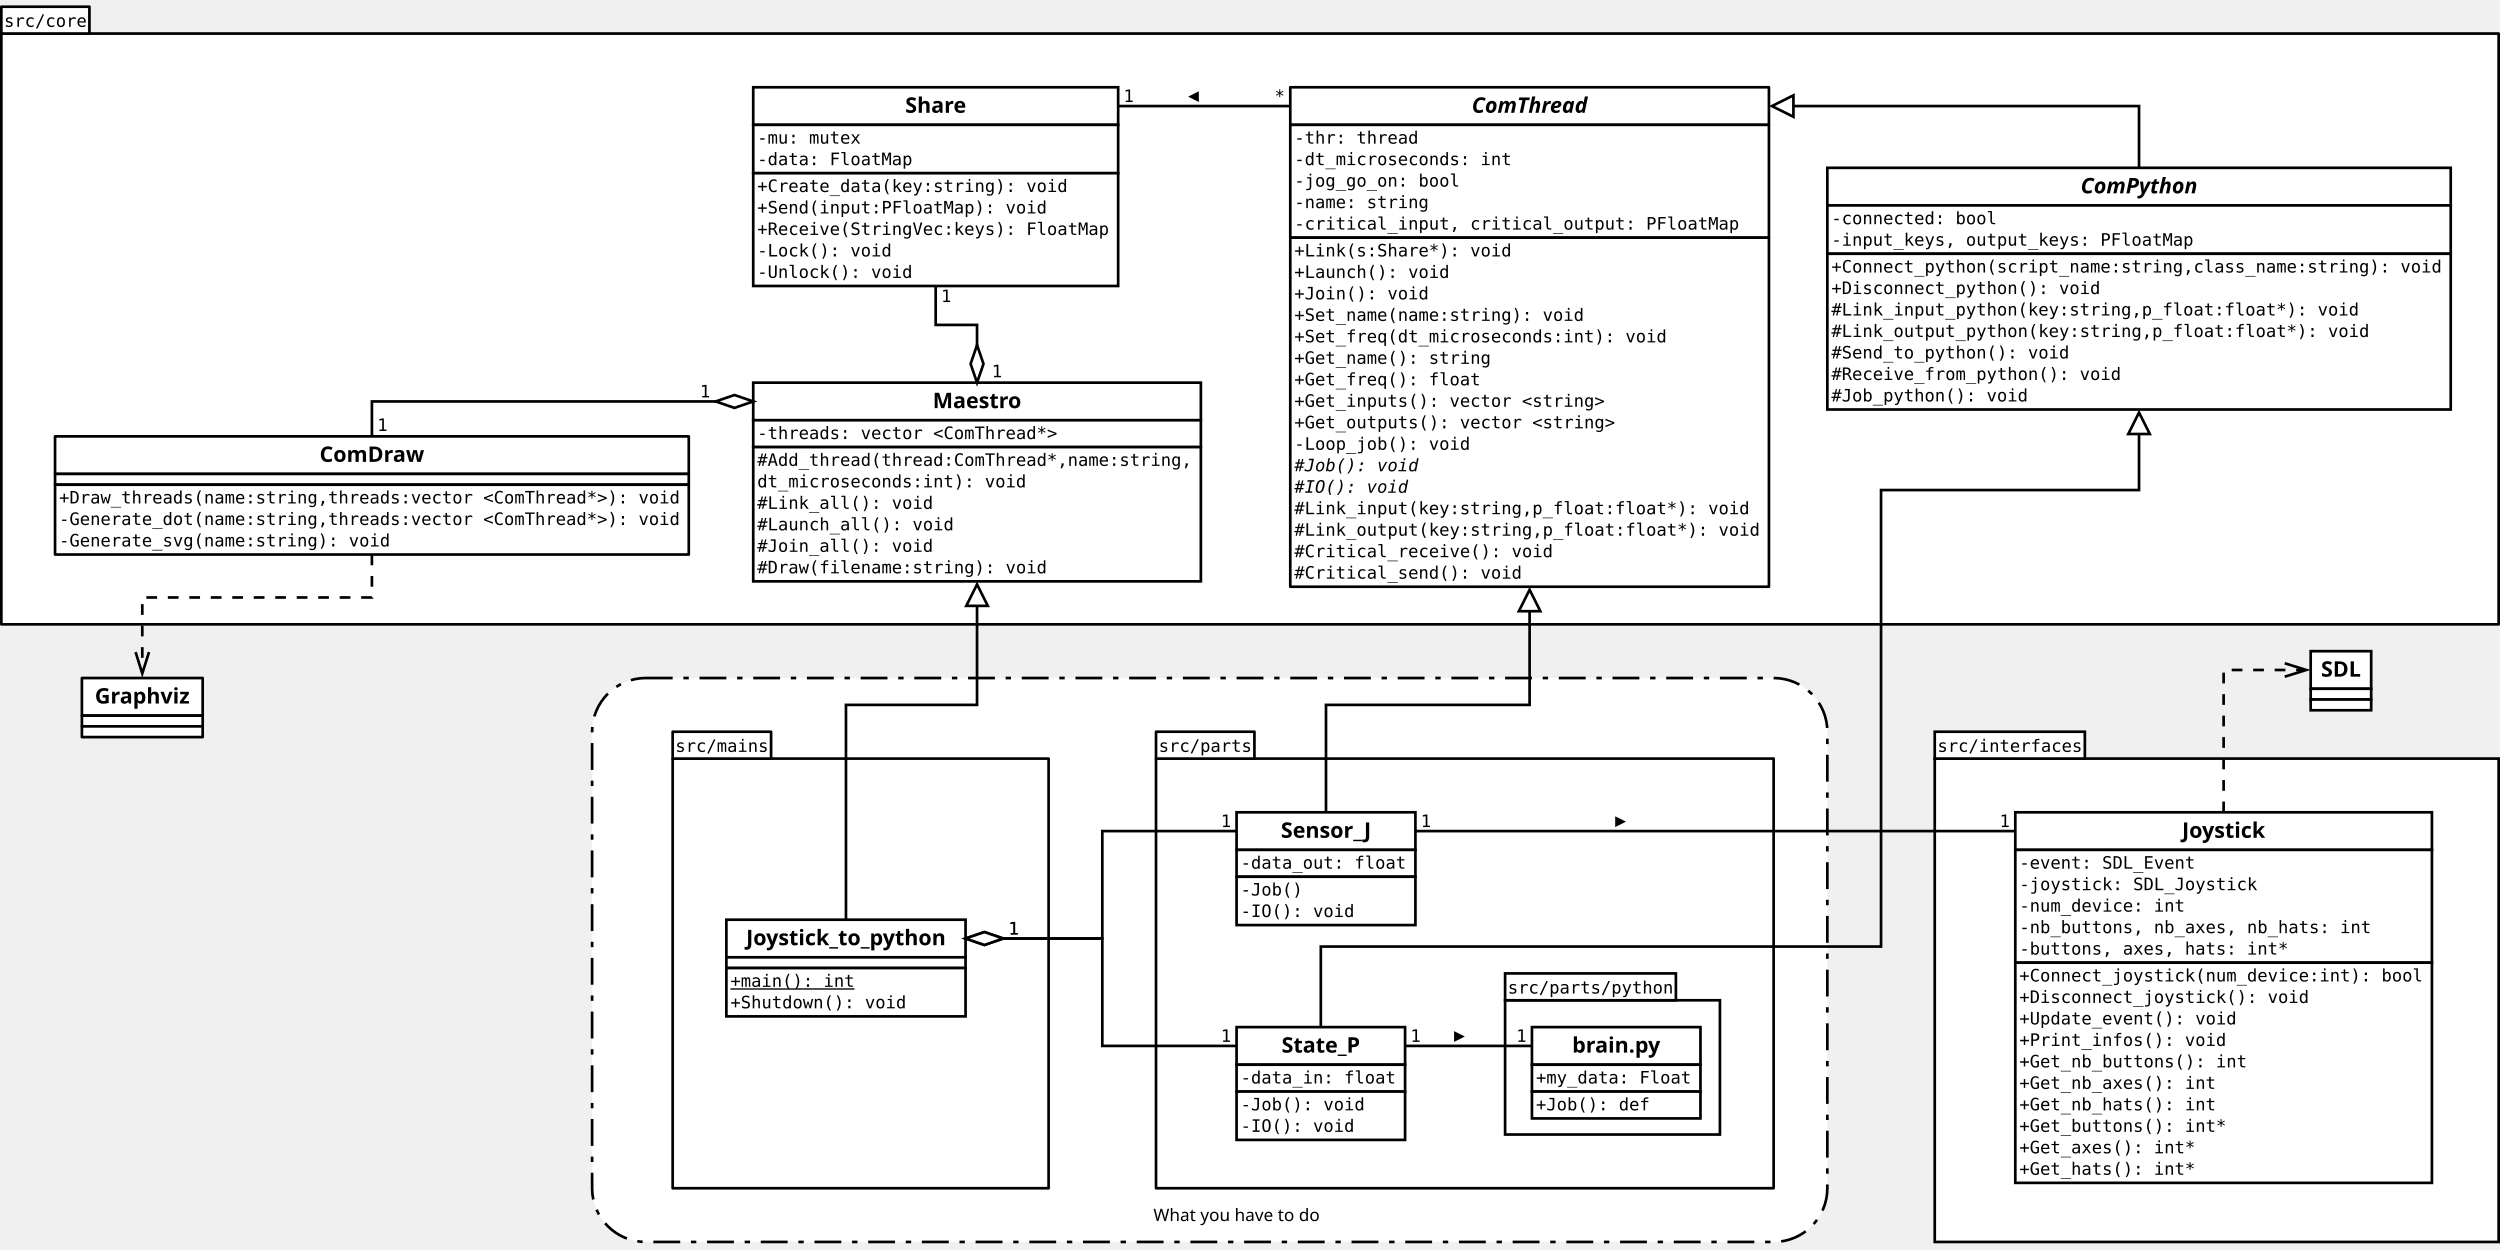
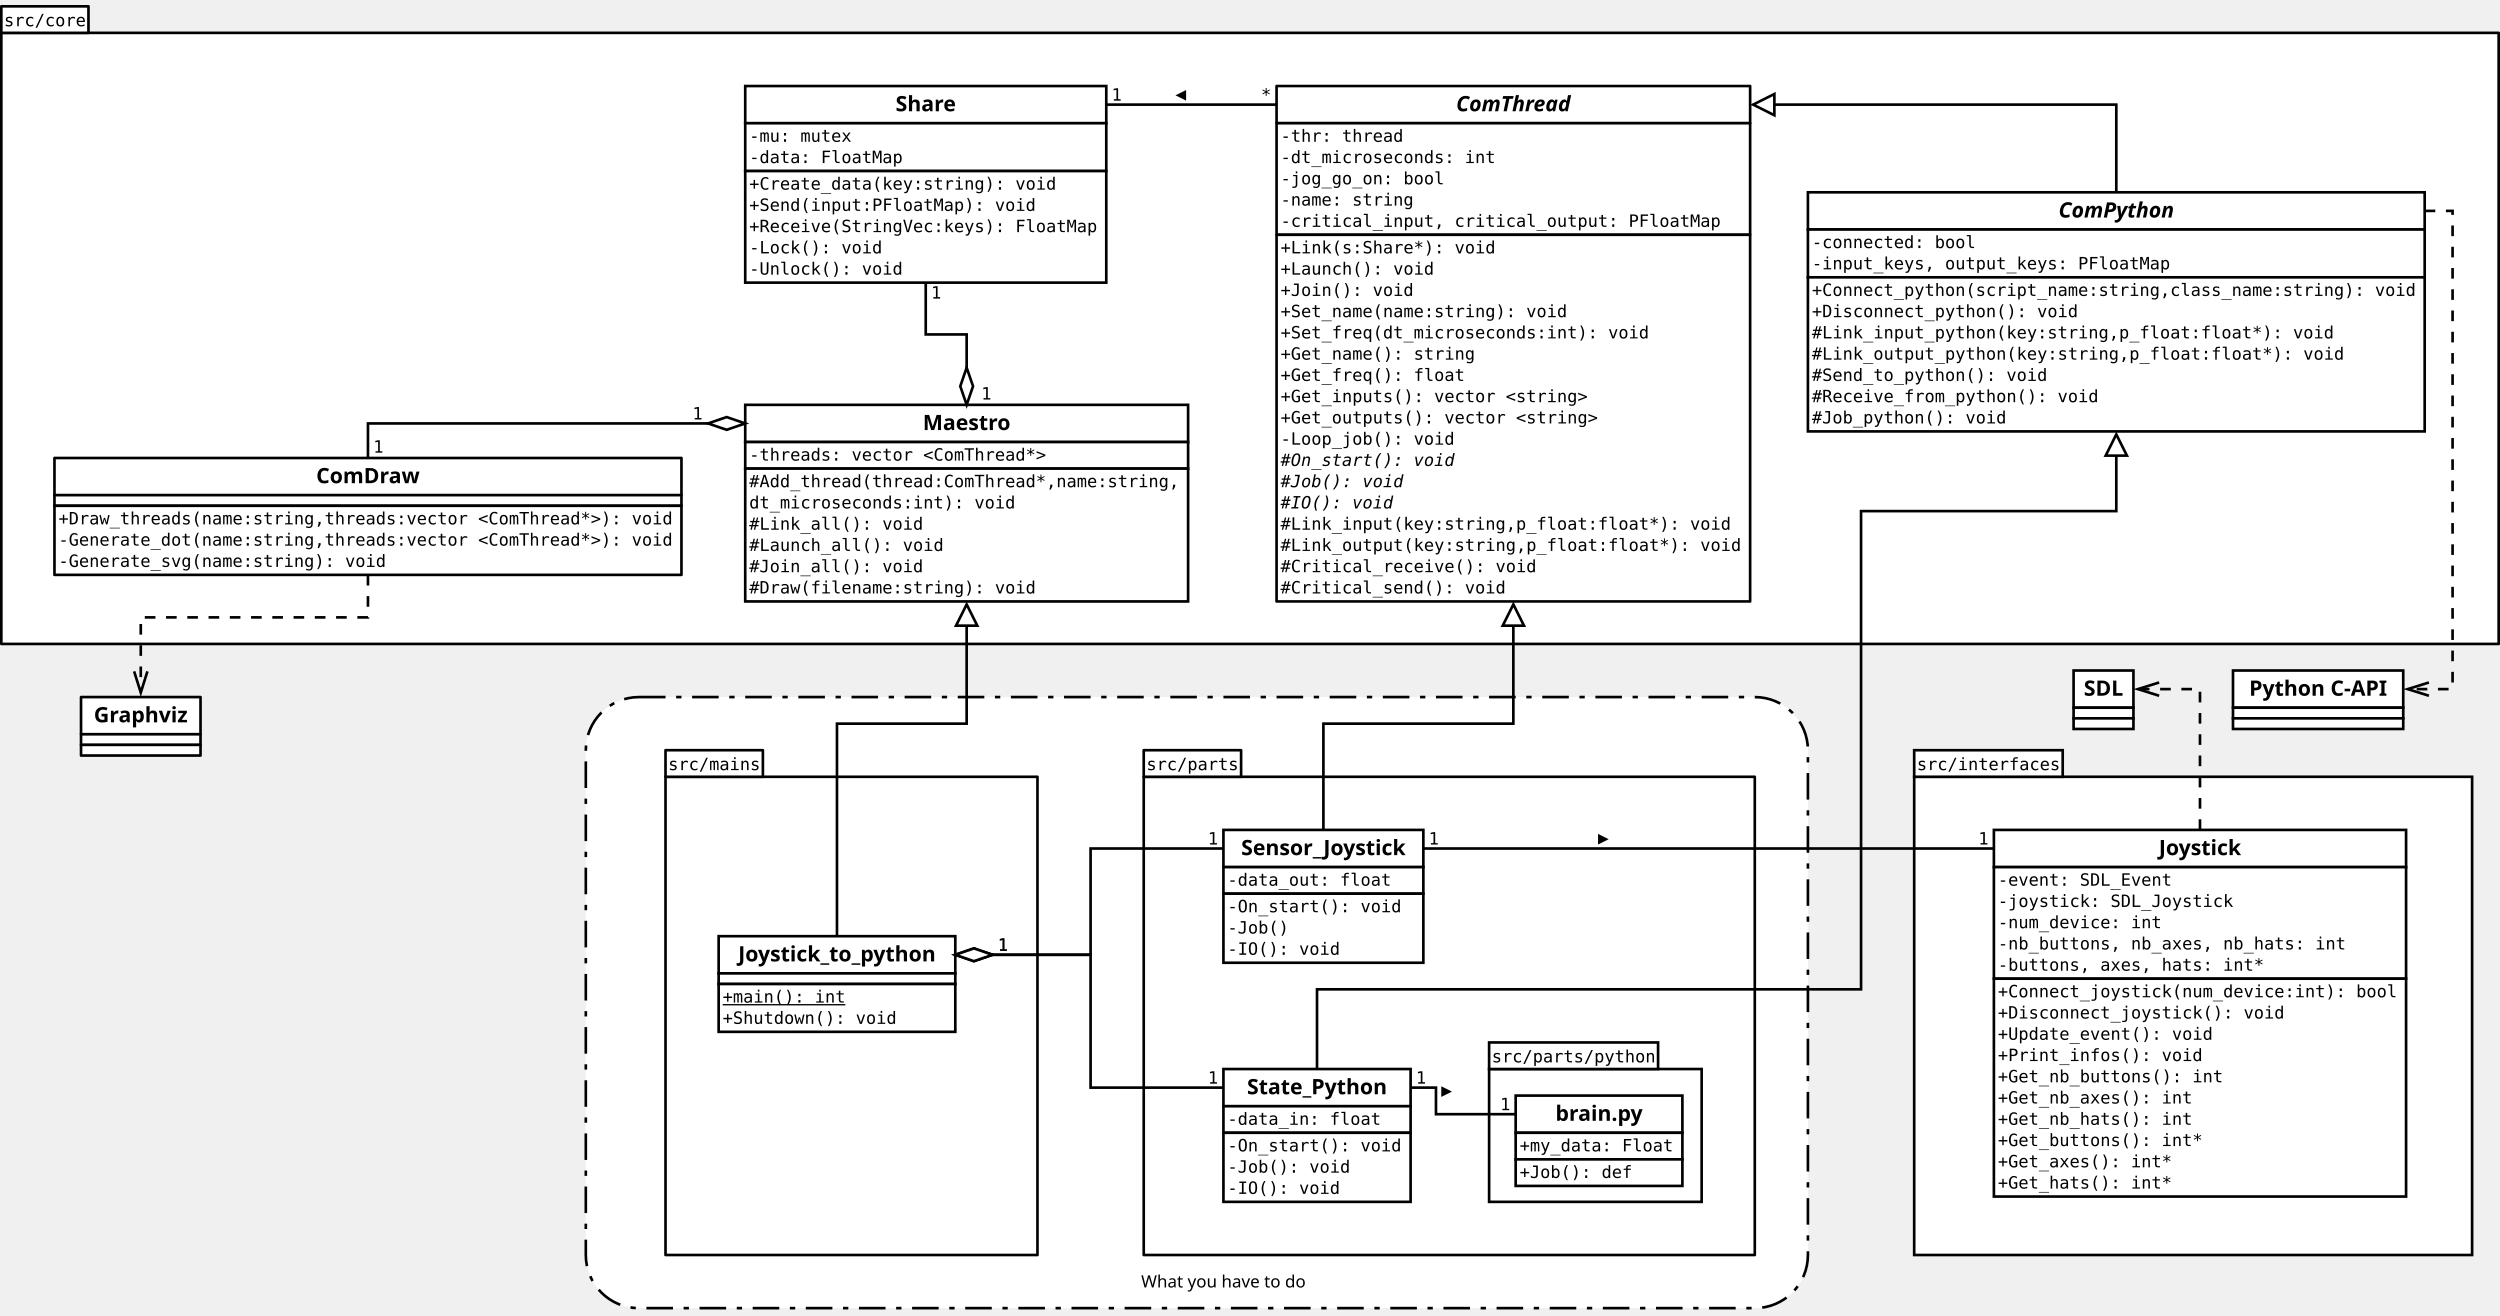
- <svg xmlns="http://www.w3.org/2000/svg" width="94cm" height="47cm" viewBox="-41 59 1862 923">
+ <svg xmlns="http://www.w3.org/2000/svg" width="95cm" height="50cm" viewBox="-41 39 1882 983">
  <g>
    <rect style="fill: #ffffff" x="1400" y="620" width="420" height="360" />
    <rect style="fill: none; fill-opacity:0; stroke-width: 2; stroke: #000000" x="1400" y="620" width="420" height="360" />
    <rect style="fill: #ffffff" x="1400" y="600" width="111.8" height="20" />
    <rect style="fill: none; fill-opacity:0; stroke-width: 2; stroke: #000000" x="1400" y="600" width="111.8" height="20" />
    <text font-size="12.8" style="fill: #000000;text-anchor:start;font-family:monospace;font-style:normal;font-weight:normal" x="1402" y="615">src/interfaces</text>
  </g>
  <g>
-     <rect style="fill: #ffffff" x="400" y="560" width="920" height="420" rx="40" ry="40" />
-     <rect style="fill: none; fill-opacity:0; stroke-width: 2; stroke-linejoin: round; stroke-dasharray: 20 8 4 8; stroke: #000000" x="400" y="560" width="920" height="420" rx="40" ry="40" />
-   </g>
-   <g>
-     <rect style="fill: #ffffff" x="460" y="620" width="280" height="320" />
-     <rect style="fill: none; fill-opacity:0; stroke-width: 2; stroke-linejoin: round; stroke: #000000" x="460" y="620" width="280" height="320" />
+     <rect style="fill: #ffffff" x="400" y="560" width="920" height="460" rx="40" ry="40" />
+     <rect style="fill: none; fill-opacity:0; stroke-width: 2; stroke-linejoin: round; stroke-dasharray: 20 8 4 8; stroke: #000000" x="400" y="560" width="920" height="460" rx="40" ry="40" />
+   </g>
+   <g>
+     <rect style="fill: #ffffff" x="460" y="620" width="280" height="360" />
+     <rect style="fill: none; fill-opacity:0; stroke-width: 2; stroke-linejoin: round; stroke: #000000" x="460" y="620" width="280" height="360" />
    <rect style="fill: #ffffff" x="460" y="600" width="73.3" height="20" />
    <rect style="fill: none; fill-opacity:0; stroke-width: 2; stroke-linejoin: round; stroke: #000000" x="460" y="600" width="73.3" height="20" />
    <text font-size="12.8" style="fill: #000000;text-anchor:start;font-family:monospace;font-style:normal;font-weight:normal" x="462" y="615">src/mains</text>
  </g>
  <g>
-     <rect style="fill: #ffffff" x="820" y="620" width="460" height="320" />
-     <rect style="fill: none; fill-opacity:0; stroke-width: 2; stroke-linejoin: round; stroke: #000000" x="820" y="620" width="460" height="320" />
+     <rect style="fill: #ffffff" x="820" y="620" width="460" height="360" />
+     <rect style="fill: none; fill-opacity:0; stroke-width: 2; stroke-linejoin: round; stroke: #000000" x="820" y="620" width="460" height="360" />
    <rect style="fill: #ffffff" x="820" y="600" width="73.3" height="20" />
    <rect style="fill: none; fill-opacity:0; stroke-width: 2; stroke-linejoin: round; stroke: #000000" x="820" y="600" width="73.3" height="20" />
    <text font-size="12.8" style="fill: #000000;text-anchor:start;font-family:monospace;font-style:normal;font-weight:normal" x="822" y="615">src/parts</text>
  </g>
  <g>
-     <rect style="fill: #ffffff" x="-40" y="80" width="1860" height="440" />
-     <rect style="fill: none; fill-opacity:0; stroke-width: 2; stroke-linejoin: round; stroke: #000000" x="-40" y="80" width="1860" height="440" />
-     <rect style="fill: #ffffff" x="-40" y="60" width="65.6" height="20" />
-     <rect style="fill: none; fill-opacity:0; stroke-width: 2; stroke-linejoin: round; stroke: #000000" x="-40" y="60" width="65.6" height="20" />
-     <text font-size="12.8" style="fill: #000000;text-anchor:start;font-family:monospace;font-style:normal;font-weight:normal" x="-38" y="75">src/core</text>
-   </g>
-   <g>
-     <rect style="fill: #ffffff" x="920" y="120" width="356.5" height="28" />
-     <rect style="fill: none; fill-opacity:0; stroke-width: 2; stroke-linejoin: round; stroke: #000000" x="920" y="120" width="356.5" height="28" />
-     <text font-size="16" style="fill: #000000;text-anchor:middle;font-family:sans-serif;font-style:italic;font-weight:700" x="1098.25" y="139">ComThread</text>
-     <rect style="fill: #ffffff" x="920" y="148" width="356.5" height="84" />
-     <rect style="fill: none; fill-opacity:0; stroke-width: 2; stroke-linejoin: round; stroke: #000000" x="920" y="148" width="356.5" height="84" />
-     <text font-size="12.8" style="fill: #000000;text-anchor:start;font-family:monospace;font-style:normal;font-weight:normal" x="923" y="162">-thr: thread</text>
-     <text font-size="12.8" style="fill: #000000;text-anchor:start;font-family:monospace;font-style:normal;font-weight:normal" x="923" y="178">-dt_microseconds: int</text>
-     <text font-size="12.8" style="fill: #000000;text-anchor:start;font-family:monospace;font-style:normal;font-weight:normal" x="923" y="194">-jog_go_on: bool</text>
-     <text font-size="12.8" style="fill: #000000;text-anchor:start;font-family:monospace;font-style:normal;font-weight:normal" x="923" y="210">-name: string</text>
-     <text font-size="12.8" style="fill: #000000;text-anchor:start;font-family:monospace;font-style:normal;font-weight:normal" x="923" y="226">-critical_input, critical_output: PFloatMap</text>
-     <rect style="fill: #ffffff" x="920" y="232" width="356.5" height="260" />
-     <rect style="fill: none; fill-opacity:0; stroke-width: 2; stroke-linejoin: round; stroke: #000000" x="920" y="232" width="356.5" height="260" />
-     <text font-size="12.8" style="fill: #000000;text-anchor:start;font-family:monospace;font-style:normal;font-weight:normal" x="923" y="246">+Link(s:Share*): void</text>
-     <text font-size="12.8" style="fill: #000000;text-anchor:start;font-family:monospace;font-style:normal;font-weight:normal" x="923" y="262">+Launch(): void</text>
-     <text font-size="12.8" style="fill: #000000;text-anchor:start;font-family:monospace;font-style:normal;font-weight:normal" x="923" y="278">+Join(): void</text>
-     <text font-size="12.8" style="fill: #000000;text-anchor:start;font-family:monospace;font-style:normal;font-weight:normal" x="923" y="294">+Set_name(name:string): void</text>
-     <text font-size="12.8" style="fill: #000000;text-anchor:start;font-family:monospace;font-style:normal;font-weight:normal" x="923" y="310">+Set_freq(dt_microseconds:int): void</text>
-     <text font-size="12.8" style="fill: #000000;text-anchor:start;font-family:monospace;font-style:normal;font-weight:normal" x="923" y="326">+Get_name(): string</text>
-     <text font-size="12.8" style="fill: #000000;text-anchor:start;font-family:monospace;font-style:normal;font-weight:normal" x="923" y="342">+Get_freq(): float</text>
-     <text font-size="12.8" style="fill: #000000;text-anchor:start;font-family:monospace;font-style:normal;font-weight:normal" x="923" y="358">+Get_inputs(): vector &lt;string&gt;</text>
-     <text font-size="12.8" style="fill: #000000;text-anchor:start;font-family:monospace;font-style:normal;font-weight:normal" x="923" y="374">+Get_outputs(): vector &lt;string&gt;</text>
-     <text font-size="12.8" style="fill: #000000;text-anchor:start;font-family:monospace;font-style:normal;font-weight:normal" x="923" y="390">-Loop_job(): void</text>
-     <text font-size="12.8" style="fill: #000000;text-anchor:start;font-family:monospace;font-style:italic;font-weight:normal" x="923" y="406">#Job(): void</text>
-     <text font-size="12.8" style="fill: #000000;text-anchor:start;font-family:monospace;font-style:italic;font-weight:normal" x="923" y="422">#IO(): void</text>
-     <text font-size="12.8" style="fill: #000000;text-anchor:start;font-family:monospace;font-style:normal;font-weight:normal" x="923" y="438">#Link_input(key:string,p_float:float*): void</text>
-     <text font-size="12.8" style="fill: #000000;text-anchor:start;font-family:monospace;font-style:normal;font-weight:normal" x="923" y="454">#Link_output(key:string,p_float:float*): void</text>
-     <text font-size="12.8" style="fill: #000000;text-anchor:start;font-family:monospace;font-style:normal;font-weight:normal" x="923" y="470">#Critical_receive(): void</text>
-     <text font-size="12.8" style="fill: #000000;text-anchor:start;font-family:monospace;font-style:normal;font-weight:normal" x="923" y="486">#Critical_send(): void</text>
+     <rect style="fill: #ffffff" x="-40" y="60" width="1880" height="460" />
+     <rect style="fill: none; fill-opacity:0; stroke-width: 2; stroke-linejoin: round; stroke: #000000" x="-40" y="60" width="1880" height="460" />
+     <rect style="fill: #ffffff" x="-40" y="40" width="65.6" height="20" />
+     <rect style="fill: none; fill-opacity:0; stroke-width: 2; stroke-linejoin: round; stroke: #000000" x="-40" y="40" width="65.6" height="20" />
+     <text font-size="12.8" style="fill: #000000;text-anchor:start;font-family:monospace;font-style:normal;font-weight:normal" x="-38" y="55">src/core</text>
+   </g>
+   <g>
+     <rect style="fill: #ffffff" x="920" y="100" width="356.5" height="28" />
+     <rect style="fill: none; fill-opacity:0; stroke-width: 2; stroke-linejoin: round; stroke: #000000" x="920" y="100" width="356.5" height="28" />
+     <text font-size="16" style="fill: #000000;text-anchor:middle;font-family:sans-serif;font-style:italic;font-weight:700" x="1098.25" y="119">ComThread</text>
+     <rect style="fill: #ffffff" x="920" y="128" width="356.5" height="84" />
+     <rect style="fill: none; fill-opacity:0; stroke-width: 2; stroke-linejoin: round; stroke: #000000" x="920" y="128" width="356.5" height="84" />
+     <text font-size="12.8" style="fill: #000000;text-anchor:start;font-family:monospace;font-style:normal;font-weight:normal" x="923" y="142">-thr: thread</text>
+     <text font-size="12.8" style="fill: #000000;text-anchor:start;font-family:monospace;font-style:normal;font-weight:normal" x="923" y="158">-dt_microseconds: int</text>
+     <text font-size="12.8" style="fill: #000000;text-anchor:start;font-family:monospace;font-style:normal;font-weight:normal" x="923" y="174">-jog_go_on: bool</text>
+     <text font-size="12.8" style="fill: #000000;text-anchor:start;font-family:monospace;font-style:normal;font-weight:normal" x="923" y="190">-name: string</text>
+     <text font-size="12.8" style="fill: #000000;text-anchor:start;font-family:monospace;font-style:normal;font-weight:normal" x="923" y="206">-critical_input, critical_output: PFloatMap</text>
+     <rect style="fill: #ffffff" x="920" y="212" width="356.5" height="276" />
+     <rect style="fill: none; fill-opacity:0; stroke-width: 2; stroke-linejoin: round; stroke: #000000" x="920" y="212" width="356.5" height="276" />
+     <text font-size="12.8" style="fill: #000000;text-anchor:start;font-family:monospace;font-style:normal;font-weight:normal" x="923" y="226">+Link(s:Share*): void</text>
+     <text font-size="12.8" style="fill: #000000;text-anchor:start;font-family:monospace;font-style:normal;font-weight:normal" x="923" y="242">+Launch(): void</text>
+     <text font-size="12.8" style="fill: #000000;text-anchor:start;font-family:monospace;font-style:normal;font-weight:normal" x="923" y="258">+Join(): void</text>
+     <text font-size="12.8" style="fill: #000000;text-anchor:start;font-family:monospace;font-style:normal;font-weight:normal" x="923" y="274">+Set_name(name:string): void</text>
+     <text font-size="12.8" style="fill: #000000;text-anchor:start;font-family:monospace;font-style:normal;font-weight:normal" x="923" y="290">+Set_freq(dt_microseconds:int): void</text>
+     <text font-size="12.8" style="fill: #000000;text-anchor:start;font-family:monospace;font-style:normal;font-weight:normal" x="923" y="306">+Get_name(): string</text>
+     <text font-size="12.8" style="fill: #000000;text-anchor:start;font-family:monospace;font-style:normal;font-weight:normal" x="923" y="322">+Get_freq(): float</text>
+     <text font-size="12.8" style="fill: #000000;text-anchor:start;font-family:monospace;font-style:normal;font-weight:normal" x="923" y="338">+Get_inputs(): vector &lt;string&gt;</text>
+     <text font-size="12.8" style="fill: #000000;text-anchor:start;font-family:monospace;font-style:normal;font-weight:normal" x="923" y="354">+Get_outputs(): vector &lt;string&gt;</text>
+     <text font-size="12.8" style="fill: #000000;text-anchor:start;font-family:monospace;font-style:normal;font-weight:normal" x="923" y="370">-Loop_job(): void</text>
+     <text font-size="12.8" style="fill: #000000;text-anchor:start;font-family:monospace;font-style:italic;font-weight:normal" x="923" y="386">#On_start(): void</text>
+     <text font-size="12.8" style="fill: #000000;text-anchor:start;font-family:monospace;font-style:italic;font-weight:normal" x="923" y="402">#Job(): void</text>
+     <text font-size="12.8" style="fill: #000000;text-anchor:start;font-family:monospace;font-style:italic;font-weight:normal" x="923" y="418">#IO(): void</text>
+     <text font-size="12.8" style="fill: #000000;text-anchor:start;font-family:monospace;font-style:normal;font-weight:normal" x="923" y="434">#Link_input(key:string,p_float:float*): void</text>
+     <text font-size="12.8" style="fill: #000000;text-anchor:start;font-family:monospace;font-style:normal;font-weight:normal" x="923" y="450">#Link_output(key:string,p_float:float*): void</text>
+     <text font-size="12.8" style="fill: #000000;text-anchor:start;font-family:monospace;font-style:normal;font-weight:normal" x="923" y="466">#Critical_receive(): void</text>
+     <text font-size="12.8" style="fill: #000000;text-anchor:start;font-family:monospace;font-style:normal;font-weight:normal" x="923" y="482">#Critical_send(): void</text>
  </g>
  <g>
    <rect style="fill: #ffffff" x="0" y="380" width="472" height="28" />
    <rect style="fill: none; fill-opacity:0; stroke-width: 2; stroke-linejoin: round; stroke: #000000" x="0" y="380" width="472" height="28" />
    <text font-size="16" style="fill: #000000;text-anchor:middle;font-family:sans-serif;font-style:normal;font-weight:700" x="236" y="399">ComDraw</text>
    <rect style="fill: #ffffff" x="0" y="408" width="472" height="8" />
    <rect style="fill: none; fill-opacity:0; stroke-width: 2; stroke-linejoin: round; stroke: #000000" x="0" y="408" width="472" height="8" />
    <rect style="fill: #ffffff" x="0" y="416" width="472" height="52" />
    <rect style="fill: none; fill-opacity:0; stroke-width: 2; stroke-linejoin: round; stroke: #000000" x="0" y="416" width="472" height="52" />
    <text font-size="12.8" style="fill: #000000;text-anchor:start;font-family:monospace;font-style:normal;font-weight:normal" x="3" y="430">+Draw_threads(name:string,threads:vector &lt;ComThread*&gt;): void</text>
    <text font-size="12.8" style="fill: #000000;text-anchor:start;font-family:monospace;font-style:normal;font-weight:normal" x="3" y="446">-Generate_dot(name:string,threads:vector &lt;ComThread*&gt;): void</text>
    <text font-size="12.8" style="fill: #000000;text-anchor:start;font-family:monospace;font-style:normal;font-weight:normal" x="3" y="462">-Generate_svg(name:string): void</text>
  </g>
  <g>
    <rect style="fill: #ffffff" x="20" y="560" width="89.95" height="28" />
    <rect style="fill: none; fill-opacity:0; stroke-width: 2; stroke-linejoin: round; stroke: #000000" x="20" y="560" width="89.95" height="28" />
    <text font-size="16" style="fill: #000000;text-anchor:middle;font-family:sans-serif;font-style:normal;font-weight:700" x="64.975" y="579">Graphviz</text>
    <rect style="fill: #ffffff" x="20" y="588" width="89.95" height="8" />
    <rect style="fill: none; fill-opacity:0; stroke-width: 2; stroke-linejoin: round; stroke: #000000" x="20" y="588" width="89.95" height="8" />
    <rect style="fill: #ffffff" x="20" y="596" width="89.95" height="8" />
    <rect style="fill: none; fill-opacity:0; stroke-width: 2; stroke-linejoin: round; stroke: #000000" x="20" y="596" width="89.95" height="8" />
  </g>
  <g>
    <polyline style="fill: none; fill-opacity:0; stroke-width: 2; stroke-dasharray: 8; stroke: #000000" points="236,468 236,500 64.975,500 64.975,553.295 " />
    <polyline style="fill: none; fill-opacity:0; stroke-width: 2; stroke: #000000" points="59.975,540.647 64.975,556.647 69.975,540.647 " />
  </g>
  <g>
-     <rect style="fill: #ffffff" x="520" y="120" width="271.8" height="28" />
-     <rect style="fill: none; fill-opacity:0; stroke-width: 2; stroke: #000000" x="520" y="120" width="271.8" height="28" />
-     <text font-size="16" style="fill: #000000;text-anchor:middle;font-family:sans-serif;font-style:normal;font-weight:700" x="655.9" y="139">Share</text>
-     <rect style="fill: #ffffff" x="520" y="148" width="271.8" height="36" />
-     <rect style="fill: none; fill-opacity:0; stroke-width: 2; stroke: #000000" x="520" y="148" width="271.8" height="36" />
-     <text font-size="12.8" style="fill: #000000;text-anchor:start;font-family:monospace;font-style:normal;font-weight:normal" x="523" y="162">-mu: mutex</text>
-     <text font-size="12.8" style="fill: #000000;text-anchor:start;font-family:monospace;font-style:normal;font-weight:normal" x="523" y="178">-data: FloatMap</text>
-     <rect style="fill: #ffffff" x="520" y="184" width="271.8" height="84" />
-     <rect style="fill: none; fill-opacity:0; stroke-width: 2; stroke: #000000" x="520" y="184" width="271.8" height="84" />
-     <text font-size="12.8" style="fill: #000000;text-anchor:start;font-family:monospace;font-style:normal;font-weight:normal" x="523" y="198">+Create_data(key:string): void</text>
-     <text font-size="12.8" style="fill: #000000;text-anchor:start;font-family:monospace;font-style:normal;font-weight:normal" x="523" y="214">+Send(input:PFloatMap): void</text>
-     <text font-size="12.8" style="fill: #000000;text-anchor:start;font-family:monospace;font-style:normal;font-weight:normal" x="523" y="230">+Receive(StringVec:keys): FloatMap</text>
-     <text font-size="12.8" style="fill: #000000;text-anchor:start;font-family:monospace;font-style:normal;font-weight:normal" x="523" y="246">-Lock(): void</text>
-     <text font-size="12.8" style="fill: #000000;text-anchor:start;font-family:monospace;font-style:normal;font-weight:normal" x="523" y="262">-Unlock(): void</text>
+     <rect style="fill: #ffffff" x="520" y="100" width="271.8" height="28" />
+     <rect style="fill: none; fill-opacity:0; stroke-width: 2; stroke: #000000" x="520" y="100" width="271.8" height="28" />
+     <text font-size="16" style="fill: #000000;text-anchor:middle;font-family:sans-serif;font-style:normal;font-weight:700" x="655.9" y="119">Share</text>
+     <rect style="fill: #ffffff" x="520" y="128" width="271.8" height="36" />
+     <rect style="fill: none; fill-opacity:0; stroke-width: 2; stroke: #000000" x="520" y="128" width="271.8" height="36" />
+     <text font-size="12.8" style="fill: #000000;text-anchor:start;font-family:monospace;font-style:normal;font-weight:normal" x="523" y="142">-mu: mutex</text>
+     <text font-size="12.8" style="fill: #000000;text-anchor:start;font-family:monospace;font-style:normal;font-weight:normal" x="523" y="158">-data: FloatMap</text>
+     <rect style="fill: #ffffff" x="520" y="164" width="271.8" height="84" />
+     <rect style="fill: none; fill-opacity:0; stroke-width: 2; stroke: #000000" x="520" y="164" width="271.8" height="84" />
+     <text font-size="12.8" style="fill: #000000;text-anchor:start;font-family:monospace;font-style:normal;font-weight:normal" x="523" y="178">+Create_data(key:string): void</text>
+     <text font-size="12.8" style="fill: #000000;text-anchor:start;font-family:monospace;font-style:normal;font-weight:normal" x="523" y="194">+Send(input:PFloatMap): void</text>
+     <text font-size="12.8" style="fill: #000000;text-anchor:start;font-family:monospace;font-style:normal;font-weight:normal" x="523" y="210">+Receive(StringVec:keys): FloatMap</text>
+     <text font-size="12.8" style="fill: #000000;text-anchor:start;font-family:monospace;font-style:normal;font-weight:normal" x="523" y="226">-Lock(): void</text>
+     <text font-size="12.8" style="fill: #000000;text-anchor:start;font-family:monospace;font-style:normal;font-weight:normal" x="523" y="242">-Unlock(): void</text>
  </g>
  <g>
    <rect style="fill: #ffffff" x="520" y="340" width="333.4" height="28" />
    <rect style="fill: none; fill-opacity:0; stroke-width: 2; stroke: #000000" x="520" y="340" width="333.4" height="28" />
    <text font-size="16" style="fill: #000000;text-anchor:middle;font-family:sans-serif;font-style:normal;font-weight:700" x="686.7" y="359">Maestro</text>
    <rect style="fill: #ffffff" x="520" y="368" width="333.4" height="20" />
    <rect style="fill: none; fill-opacity:0; stroke-width: 2; stroke: #000000" x="520" y="368" width="333.4" height="20" />
    <text font-size="12.8" style="fill: #000000;text-anchor:start;font-family:monospace;font-style:normal;font-weight:normal" x="523" y="382">-threads: vector &lt;ComThread*&gt;</text>
    <rect style="fill: #ffffff" x="520" y="388" width="333.4" height="100" />
    <rect style="fill: none; fill-opacity:0; stroke-width: 2; stroke: #000000" x="520" y="388" width="333.4" height="100" />
    <text font-size="12.8" style="fill: #000000;text-anchor:start;font-family:monospace;font-style:normal;font-weight:normal" x="523" y="402">#Add_thread(thread:ComThread*,name:string,</text>
    <text font-size="12.8" style="fill: #000000;text-anchor:start;font-family:monospace;font-style:normal;font-weight:normal" x="523" y="418">            dt_microseconds:int): void</text>
    <text font-size="12.8" style="fill: #000000;text-anchor:start;font-family:monospace;font-style:normal;font-weight:normal" x="523" y="434">#Link_all(): void</text>
    <text font-size="12.8" style="fill: #000000;text-anchor:start;font-family:monospace;font-style:normal;font-weight:normal" x="523" y="450">#Launch_all(): void</text>
    <text font-size="12.8" style="fill: #000000;text-anchor:start;font-family:monospace;font-style:normal;font-weight:normal" x="523" y="466">#Join_all(): void</text>
    <text font-size="12.8" style="fill: #000000;text-anchor:start;font-family:monospace;font-style:normal;font-weight:normal" x="523" y="482">#Draw(filename:string): void</text>
  </g>
  <g>
    <rect style="fill: #ffffff" x="500" y="740" width="178.15" height="28" />
    <rect style="fill: none; fill-opacity:0; stroke-width: 2; stroke: #000000" x="500" y="740" width="178.15" height="28" />
    <text font-size="16" style="fill: #000000;text-anchor:middle;font-family:sans-serif;font-style:normal;font-weight:700" x="589.075" y="759">Joystick_to_python</text>
    <rect style="fill: #ffffff" x="500" y="768" width="178.15" height="8" />
    <rect style="fill: none; fill-opacity:0; stroke-width: 2; stroke: #000000" x="500" y="768" width="178.15" height="8" />
    <rect style="fill: #ffffff" x="500" y="776" width="178.15" height="36" />
    <rect style="fill: none; fill-opacity:0; stroke-width: 2; stroke: #000000" x="500" y="776" width="178.15" height="36" />
    <text font-size="12.8" style="fill: #000000;text-anchor:start;font-family:monospace;font-style:normal;font-weight:normal" x="503" y="790">+main(): int</text>
    <line style="fill: none; fill-opacity:0; stroke-width: 1; stroke: #000000" x1="503" y1="791.6" x2="595.4" y2="791.6" />
    <text font-size="12.8" style="fill: #000000;text-anchor:start;font-family:monospace;font-style:normal;font-weight:normal" x="503" y="806">+Shutdown(): void</text>
  </g>
  <g>
-     <rect style="fill: #ffffff" x="880" y="660" width="133.2" height="28" />
-     <rect style="fill: none; fill-opacity:0; stroke-width: 2; stroke: #000000" x="880" y="660" width="133.2" height="28" />
-     <text font-size="16" style="fill: #000000;text-anchor:middle;font-family:sans-serif;font-style:normal;font-weight:700" x="946.6" y="679">Sensor_J</text>
-     <rect style="fill: #ffffff" x="880" y="688" width="133.2" height="20" />
-     <rect style="fill: none; fill-opacity:0; stroke-width: 2; stroke: #000000" x="880" y="688" width="133.2" height="20" />
+     <rect style="fill: #ffffff" x="880" y="660" width="150.5" height="28" />
+     <rect style="fill: none; fill-opacity:0; stroke-width: 2; stroke: #000000" x="880" y="660" width="150.5" height="28" />
+     <text font-size="16" style="fill: #000000;text-anchor:middle;font-family:sans-serif;font-style:normal;font-weight:700" x="955.25" y="679">Sensor_Joystick</text>
+     <rect style="fill: #ffffff" x="880" y="688" width="150.5" height="20" />
+     <rect style="fill: none; fill-opacity:0; stroke-width: 2; stroke: #000000" x="880" y="688" width="150.5" height="20" />
    <text font-size="12.8" style="fill: #000000;text-anchor:start;font-family:monospace;font-style:normal;font-weight:normal" x="883" y="702">-data_out: float</text>
-     <rect style="fill: #ffffff" x="880" y="708" width="133.2" height="36" />
-     <rect style="fill: none; fill-opacity:0; stroke-width: 2; stroke: #000000" x="880" y="708" width="133.2" height="36" />
-     <text font-size="12.8" style="fill: #000000;text-anchor:start;font-family:monospace;font-style:normal;font-weight:normal" x="883" y="722">-Job()</text>
-     <text font-size="12.8" style="fill: #000000;text-anchor:start;font-family:monospace;font-style:normal;font-weight:normal" x="883" y="738">-IO(): void</text>
-   </g>
-   <g>
-     <rect style="fill: #ffffff" x="880" y="820" width="125.5" height="28" />
-     <rect style="fill: none; fill-opacity:0; stroke-width: 2; stroke: #000000" x="880" y="820" width="125.5" height="28" />
-     <text font-size="16" style="fill: #000000;text-anchor:middle;font-family:sans-serif;font-style:normal;font-weight:700" x="942.75" y="839">State_P</text>
-     <rect style="fill: #ffffff" x="880" y="848" width="125.5" height="20" />
-     <rect style="fill: none; fill-opacity:0; stroke-width: 2; stroke: #000000" x="880" y="848" width="125.5" height="20" />
-     <text font-size="12.8" style="fill: #000000;text-anchor:start;font-family:monospace;font-style:normal;font-weight:normal" x="883" y="862">-data_in: float</text>
-     <rect style="fill: #ffffff" x="880" y="868" width="125.5" height="36" />
-     <rect style="fill: none; fill-opacity:0; stroke-width: 2; stroke: #000000" x="880" y="868" width="125.5" height="36" />
-     <text font-size="12.8" style="fill: #000000;text-anchor:start;font-family:monospace;font-style:normal;font-weight:normal" x="883" y="882">-Job(): void</text>
-     <text font-size="12.8" style="fill: #000000;text-anchor:start;font-family:monospace;font-style:normal;font-weight:normal" x="883" y="898">-IO(): void</text>
-   </g>
-   <g>
-     <polyline style="fill: none; fill-opacity:0; stroke-width: 2; stroke: #000000" points="1098.25,510.236 1098.25,580 946.6,580 946.6,660 " />
-     <polygon style="fill: #ffffff" points="1106.25,510.236 1098.25,494.236 1090.25,510.236 " />
-     <polygon style="fill: none; fill-opacity:0; stroke-width: 2; stroke: #000000" points="1106.25,510.236 1098.25,494.236 1090.25,510.236 " />
-   </g>
-   <g>
-     <polyline style="fill: none; fill-opacity:0; stroke-width: 2; stroke: #000000" points="1552.15,378.236 1552.15,420 1360,420 1360,760 942.75,760 942.75,820 " />
+     <rect style="fill: #ffffff" x="880" y="708" width="150.5" height="52" />
+     <rect style="fill: none; fill-opacity:0; stroke-width: 2; stroke: #000000" x="880" y="708" width="150.5" height="52" />
+     <text font-size="12.8" style="fill: #000000;text-anchor:start;font-family:monospace;font-style:normal;font-weight:normal" x="883" y="722">-On_start(): void</text>
+     <text font-size="12.8" style="fill: #000000;text-anchor:start;font-family:monospace;font-style:normal;font-weight:normal" x="883" y="738">-Job()</text>
+     <text font-size="12.8" style="fill: #000000;text-anchor:start;font-family:monospace;font-style:normal;font-weight:normal" x="883" y="754">-IO(): void</text>
+   </g>
+   <g>
+     <rect style="fill: #ffffff" x="880" y="840" width="140.9" height="28" />
+     <rect style="fill: none; fill-opacity:0; stroke-width: 2; stroke: #000000" x="880" y="840" width="140.9" height="28" />
+     <text font-size="16" style="fill: #000000;text-anchor:middle;font-family:sans-serif;font-style:normal;font-weight:700" x="950.45" y="859">State_Python</text>
+     <rect style="fill: #ffffff" x="880" y="868" width="140.9" height="20" />
+     <rect style="fill: none; fill-opacity:0; stroke-width: 2; stroke: #000000" x="880" y="868" width="140.9" height="20" />
+     <text font-size="12.8" style="fill: #000000;text-anchor:start;font-family:monospace;font-style:normal;font-weight:normal" x="883" y="882">-data_in: float</text>
+     <rect style="fill: #ffffff" x="880" y="888" width="140.9" height="52" />
+     <rect style="fill: none; fill-opacity:0; stroke-width: 2; stroke: #000000" x="880" y="888" width="140.9" height="52" />
+     <text font-size="12.8" style="fill: #000000;text-anchor:start;font-family:monospace;font-style:normal;font-weight:normal" x="883" y="902">-On_start(): void</text>
+     <text font-size="12.8" style="fill: #000000;text-anchor:start;font-family:monospace;font-style:normal;font-weight:normal" x="883" y="918">-Job(): void</text>
+     <text font-size="12.8" style="fill: #000000;text-anchor:start;font-family:monospace;font-style:normal;font-weight:normal" x="883" y="934">-IO(): void</text>
+   </g>
+   <g>
+     <polyline style="fill: none; fill-opacity:0; stroke-width: 2; stroke: #000000" points="1098.25,506.236 1098.25,580 955.25,580 955.25,660 " />
+     <polygon style="fill: #ffffff" points="1106.25,506.236 1098.25,490.236 1090.25,506.236 " />
+     <polygon style="fill: none; fill-opacity:0; stroke-width: 2; stroke: #000000" points="1106.25,506.236 1098.25,490.236 1090.25,506.236 " />
+   </g>
+   <g>
+     <polyline style="fill: none; fill-opacity:0; stroke-width: 2; stroke: #000000" points="1552.15,378.236 1552.15,420 1360,420 1360,780 950.45,780 950.45,840 " />
    <polygon style="fill: #ffffff" points="1560.15,378.236 1552.15,362.236 1544.15,378.236 " />
    <polygon style="fill: none; fill-opacity:0; stroke-width: 2; stroke: #000000" points="1560.15,378.236 1552.15,362.236 1544.15,378.236 " />
  </g>
  <g>
    <polyline style="fill: none; fill-opacity:0; stroke-width: 2; stroke: #000000" points="686.7,506.236 686.7,580 589.074,580 589.074,740 " />
    <polygon style="fill: #ffffff" points="694.7,506.236 686.7,490.236 678.7,506.236 " />
    <polygon style="fill: none; fill-opacity:0; stroke-width: 2; stroke: #000000" points="694.7,506.236 686.7,490.236 678.7,506.236 " />
  </g>
  <g>
-     <polyline style="fill: none; fill-opacity:0; stroke-width: 2; stroke: #000000" points="686.7,314.828 686.7,297 655.9,297 655.9,268 " />
+     <polyline style="fill: none; fill-opacity:0; stroke-width: 2; stroke: #000000" points="686.7,314.828 686.7,287 655.9,287 655.9,248 " />
    <polygon style="fill: #ffffff" points="686.7,340 681.9,326 686.7,312 691.5,326 " />
    <polygon style="fill: none; fill-opacity:0; stroke-width: 2; stroke: #000000" points="686.7,340 681.9,326 686.7,312 691.5,326 " />
-     <text font-size="12.8" style="fill: #000000;text-anchor:middle;font-family:monospace;font-style:normal;font-weight:normal" x="671.3" y="294" />
+     <text font-size="12.8" style="fill: #000000;text-anchor:middle;font-family:monospace;font-style:normal;font-weight:normal" x="671.3" y="284" />
    <text font-size="12.8" style="fill: #000000;text-anchor:start;font-family:monospace;font-style:normal;font-weight:normal" x="697.7" y="336">1</text>
-     <text font-size="12.8" style="fill: #000000;text-anchor:start;font-family:monospace;font-style:normal;font-weight:normal" x="659.9" y="280">1</text>
-   </g>
-   <g>
-     <polyline style="fill: none; fill-opacity:0; stroke-width: 2; stroke: #000000" points="791.8,134 792.8,134 919,134 920,134 " />
-     <text font-size="12.8" style="fill: #000000;text-anchor:middle;font-family:monospace;font-style:normal;font-weight:normal" x="855.9" y="131" />
-     <polygon style="fill: #000000" points="851.9,131 851.9,123 843.9,127 " />
-     <text font-size="12.8" style="fill: #000000;text-anchor:start;font-family:monospace;font-style:normal;font-weight:normal" x="795.8" y="131">1</text>
-     <text font-size="12.8" style="fill: #000000;text-anchor:end;font-family:monospace;font-style:normal;font-weight:normal" x="916" y="131">*</text>
+     <text font-size="12.8" style="fill: #000000;text-anchor:start;font-family:monospace;font-style:normal;font-weight:normal" x="659.9" y="260">1</text>
+   </g>
+   <g>
+     <polyline style="fill: none; fill-opacity:0; stroke-width: 2; stroke: #000000" points="791.8,114 792.8,114 919,114 920,114 " />
+     <text font-size="12.8" style="fill: #000000;text-anchor:middle;font-family:monospace;font-style:normal;font-weight:normal" x="855.9" y="111" />
+     <polygon style="fill: #000000" points="851.9,111 851.9,103 843.9,107 " />
+     <text font-size="12.8" style="fill: #000000;text-anchor:start;font-family:monospace;font-style:normal;font-weight:normal" x="795.8" y="111">1</text>
+     <text font-size="12.8" style="fill: #000000;text-anchor:end;font-family:monospace;font-style:normal;font-weight:normal" x="916" y="111">*</text>
  </g>
  <g>
    <polyline style="fill: none; fill-opacity:0; stroke-width: 2; stroke: #000000" points="494.828,354 236,354 236,380 " />
    <polygon style="fill: #ffffff" points="520,354 506,358.8 492,354 506,349.2 " />
    <polygon style="fill: none; fill-opacity:0; stroke-width: 2; stroke: #000000" points="520,354 506,358.8 492,354 506,349.2 " />
    <text font-size="12.8" style="fill: #000000;text-anchor:middle;font-family:monospace;font-style:normal;font-weight:normal" x="378" y="351" />
    <text font-size="12.8" style="fill: #000000;text-anchor:end;font-family:monospace;font-style:normal;font-weight:normal" x="488" y="351">1</text>
    <text font-size="12.8" style="fill: #000000;text-anchor:start;font-family:monospace;font-style:normal;font-weight:normal" x="240" y="376">1</text>
  </g>
  <g>
    <polyline style="fill: none; fill-opacity:0; stroke-width: 2; stroke: #000000" points="703.322,754 780,754 780,674 880,674 " />
    <polygon style="fill: #ffffff" points="678.15,754 692.15,749.2 706.15,754 692.15,758.8 " />
    <polygon style="fill: none; fill-opacity:0; stroke-width: 2; stroke: #000000" points="678.15,754 692.15,749.2 706.15,754 692.15,758.8 " />
    <text font-size="12.8" style="fill: #000000;text-anchor:start;font-family:monospace;font-style:normal;font-weight:normal" x="782" y="711" />
    <text font-size="12.8" style="fill: #000000;text-anchor:start;font-family:monospace;font-style:normal;font-weight:normal" x="710.15" y="751">1</text>
    <text font-size="12.8" style="fill: #000000;text-anchor:end;font-family:monospace;font-style:normal;font-weight:normal" x="876" y="671">1</text>
  </g>
  <g>
-     <polyline style="fill: none; fill-opacity:0; stroke-width: 2; stroke: #000000" points="703.322,754 780,754 780,834 880,834 " />
+     <polyline style="fill: none; fill-opacity:0; stroke-width: 2; stroke: #000000" points="703.322,754 780,754 780,854 880,854 " />
    <polygon style="fill: #ffffff" points="678.15,754 692.15,749.2 706.15,754 692.15,758.8 " />
    <polygon style="fill: none; fill-opacity:0; stroke-width: 2; stroke: #000000" points="678.15,754 692.15,749.2 706.15,754 692.15,758.8 " />
-     <text font-size="12.8" style="fill: #000000;text-anchor:start;font-family:monospace;font-style:normal;font-weight:normal" x="782" y="791" />
+     <text font-size="12.8" style="fill: #000000;text-anchor:start;font-family:monospace;font-style:normal;font-weight:normal" x="782" y="801" />
    <text font-size="12.8" style="fill: #000000;text-anchor:start;font-family:monospace;font-style:normal;font-weight:normal" x="710.15" y="751">1</text>
-     <text font-size="12.8" style="fill: #000000;text-anchor:end;font-family:monospace;font-style:normal;font-weight:normal" x="876" y="831">1</text>
-   </g>
-   <text font-size="12.8" style="fill: #000000;text-anchor:middle;font-family:sans-serif;font-style:normal;font-weight:normal" x="880" y="964.45">
-     <tspan x="880" y="964.45">What you have to do</tspan>
+     <text font-size="12.8" style="fill: #000000;text-anchor:end;font-family:monospace;font-style:normal;font-weight:normal" x="876" y="851">1</text>
+   </g>
+   <text font-size="12.8" style="fill: #000000;text-anchor:middle;font-family:sans-serif;font-style:normal;font-weight:normal" x="880" y="1004.45">
+     <tspan x="880" y="1004.45">What you have to do</tspan>
  </text>
  <g>
    <rect style="fill: #ffffff" x="1320" y="180" width="464.3" height="28" />
    <rect style="fill: none; fill-opacity:0; stroke-width: 2; stroke: #000000" x="1320" y="180" width="464.3" height="28" />
    <text font-size="16" style="fill: #000000;text-anchor:middle;font-family:sans-serif;font-style:italic;font-weight:700" x="1552.15" y="199">ComPython</text>
    <rect style="fill: #ffffff" x="1320" y="208" width="464.3" height="36" />
    <rect style="fill: none; fill-opacity:0; stroke-width: 2; stroke: #000000" x="1320" y="208" width="464.3" height="36" />
    <text font-size="12.8" style="fill: #000000;text-anchor:start;font-family:monospace;font-style:normal;font-weight:normal" x="1323" y="222">-connected: bool</text>
    <text font-size="12.8" style="fill: #000000;text-anchor:start;font-family:monospace;font-style:normal;font-weight:normal" x="1323" y="238">-input_keys, output_keys: PFloatMap</text>
    <rect style="fill: #ffffff" x="1320" y="244" width="464.3" height="116" />
    <rect style="fill: none; fill-opacity:0; stroke-width: 2; stroke: #000000" x="1320" y="244" width="464.3" height="116" />
    <text font-size="12.8" style="fill: #000000;text-anchor:start;font-family:monospace;font-style:normal;font-weight:normal" x="1323" y="258">+Connect_python(script_name:string,class_name:string): void</text>
    <text font-size="12.8" style="fill: #000000;text-anchor:start;font-family:monospace;font-style:normal;font-weight:normal" x="1323" y="274">+Disconnect_python(): void</text>
    <text font-size="12.8" style="fill: #000000;text-anchor:start;font-family:monospace;font-style:normal;font-weight:normal" x="1323" y="290">#Link_input_python(key:string,p_float:float*): void</text>
    <text font-size="12.8" style="fill: #000000;text-anchor:start;font-family:monospace;font-style:normal;font-weight:normal" x="1323" y="306">#Link_output_python(key:string,p_float:float*): void</text>
    <text font-size="12.8" style="fill: #000000;text-anchor:start;font-family:monospace;font-style:normal;font-weight:normal" x="1323" y="322">#Send_to_python(): void</text>
    <text font-size="12.8" style="fill: #000000;text-anchor:start;font-family:monospace;font-style:normal;font-weight:normal" x="1323" y="338">#Receive_from_python(): void</text>
    <text font-size="12.8" style="fill: #000000;text-anchor:start;font-family:monospace;font-style:normal;font-weight:normal" x="1323" y="354">#Job_python(): void</text>
  </g>
  <g>
-     <polyline style="fill: none; fill-opacity:0; stroke-width: 2; stroke: #000000" points="1294.74,134 1552.15,134 1552.15,180 " />
-     <polygon style="fill: #ffffff" points="1294.74,126 1278.74,134 1294.74,142 " />
-     <polygon style="fill: none; fill-opacity:0; stroke-width: 2; stroke: #000000" points="1294.74,126 1278.74,134 1294.74,142 " />
+     <polyline style="fill: none; fill-opacity:0; stroke-width: 2; stroke: #000000" points="1294.74,114 1552.15,114 1552.15,180 " />
+     <polygon style="fill: #ffffff" points="1294.74,106 1278.74,114 1294.74,122 " />
+     <polygon style="fill: none; fill-opacity:0; stroke-width: 2; stroke: #000000" points="1294.74,106 1278.74,114 1294.74,122 " />
  </g>
  <g>
    <rect style="fill: #ffffff" x="1460" y="660" width="310.3" height="28" />
    <rect style="fill: none; fill-opacity:0; stroke-width: 2; stroke: #000000" x="1460" y="660" width="310.3" height="28" />
    <text font-size="16" style="fill: #000000;text-anchor:middle;font-family:sans-serif;font-style:normal;font-weight:700" x="1615.15" y="679">Joystick</text>
    <rect style="fill: #ffffff" x="1460" y="688" width="310.3" height="84" />
    <rect style="fill: none; fill-opacity:0; stroke-width: 2; stroke: #000000" x="1460" y="688" width="310.3" height="84" />
    <text font-size="12.8" style="fill: #000000;text-anchor:start;font-family:monospace;font-style:normal;font-weight:normal" x="1463" y="702">-event: SDL_Event</text>
    <text font-size="12.8" style="fill: #000000;text-anchor:start;font-family:monospace;font-style:normal;font-weight:normal" x="1463" y="718">-joystick: SDL_Joystick</text>
    <text font-size="12.8" style="fill: #000000;text-anchor:start;font-family:monospace;font-style:normal;font-weight:normal" x="1463" y="734">-num_device: int</text>
    <text font-size="12.8" style="fill: #000000;text-anchor:start;font-family:monospace;font-style:normal;font-weight:normal" x="1463" y="750">-nb_buttons, nb_axes, nb_hats: int</text>
    <text font-size="12.8" style="fill: #000000;text-anchor:start;font-family:monospace;font-style:normal;font-weight:normal" x="1463" y="766">-buttons, axes, hats: int*</text>
    <rect style="fill: #ffffff" x="1460" y="772" width="310.3" height="164" />
    <rect style="fill: none; fill-opacity:0; stroke-width: 2; stroke: #000000" x="1460" y="772" width="310.3" height="164" />
    <text font-size="12.8" style="fill: #000000;text-anchor:start;font-family:monospace;font-style:normal;font-weight:normal" x="1463" y="786">+Connect_joystick(num_device:int): bool</text>
    <text font-size="12.8" style="fill: #000000;text-anchor:start;font-family:monospace;font-style:normal;font-weight:normal" x="1463" y="802">+Disconnect_joystick(): void</text>
    <text font-size="12.8" style="fill: #000000;text-anchor:start;font-family:monospace;font-style:normal;font-weight:normal" x="1463" y="818">+Update_event(): void</text>
    <text font-size="12.8" style="fill: #000000;text-anchor:start;font-family:monospace;font-style:normal;font-weight:normal" x="1463" y="834">+Print_infos(): void</text>
    <text font-size="12.8" style="fill: #000000;text-anchor:start;font-family:monospace;font-style:normal;font-weight:normal" x="1463" y="850">+Get_nb_buttons(): int</text>
    <text font-size="12.8" style="fill: #000000;text-anchor:start;font-family:monospace;font-style:normal;font-weight:normal" x="1463" y="866">+Get_nb_axes(): int</text>
    <text font-size="12.8" style="fill: #000000;text-anchor:start;font-family:monospace;font-style:normal;font-weight:normal" x="1463" y="882">+Get_nb_hats(): int</text>
    <text font-size="12.8" style="fill: #000000;text-anchor:start;font-family:monospace;font-style:normal;font-weight:normal" x="1463" y="898">+Get_buttons(): int*</text>
    <text font-size="12.8" style="fill: #000000;text-anchor:start;font-family:monospace;font-style:normal;font-weight:normal" x="1463" y="914">+Get_axes(): int*</text>
    <text font-size="12.8" style="fill: #000000;text-anchor:start;font-family:monospace;font-style:normal;font-weight:normal" x="1463" y="930">+Get_hats(): int*</text>
  </g>
  <g>
-     <rect style="fill: #ffffff" x="1680" y="540" width="45.05" height="28" />
-     <rect style="fill: none; fill-opacity:0; stroke-width: 2; stroke: #000000" x="1680" y="540" width="45.05" height="28" />
-     <text font-size="16" style="fill: #000000;text-anchor:middle;font-family:sans-serif;font-style:normal;font-weight:700" x="1702.53" y="559">SDL</text>
-     <rect style="fill: #ffffff" x="1680" y="568" width="45.05" height="8" />
-     <rect style="fill: none; fill-opacity:0; stroke-width: 2; stroke: #000000" x="1680" y="568" width="45.05" height="8" />
-     <rect style="fill: #ffffff" x="1680" y="576" width="45.05" height="8" />
-     <rect style="fill: none; fill-opacity:0; stroke-width: 2; stroke: #000000" x="1680" y="576" width="45.05" height="8" />
-   </g>
-   <g>
-     <rect style="fill: #ffffff" x="1080" y="800" width="160" height="100" />
-     <rect style="fill: none; fill-opacity:0; stroke-width: 2; stroke: #000000" x="1080" y="800" width="160" height="100" />
-     <rect style="fill: #ffffff" x="1080" y="780" width="127.2" height="20" />
-     <rect style="fill: none; fill-opacity:0; stroke-width: 2; stroke: #000000" x="1080" y="780" width="127.2" height="20" />
-     <text font-size="12.8" style="fill: #000000;text-anchor:start;font-family:monospace;font-style:normal;font-weight:normal" x="1082" y="795">src/parts/python</text>
-   </g>
-   <g>
-     <rect style="fill: #ffffff" x="1100" y="820" width="125.5" height="28" />
-     <rect style="fill: none; fill-opacity:0; stroke-width: 2; stroke: #000000" x="1100" y="820" width="125.5" height="28" />
-     <text font-size="16" style="fill: #000000;text-anchor:middle;font-family:sans-serif;font-style:normal;font-weight:700" x="1162.75" y="839">brain.py</text>
-     <rect style="fill: #ffffff" x="1100" y="848" width="125.5" height="20" />
-     <rect style="fill: none; fill-opacity:0; stroke-width: 2; stroke: #000000" x="1100" y="848" width="125.5" height="20" />
-     <text font-size="12.8" style="fill: #000000;text-anchor:start;font-family:monospace;font-style:normal;font-weight:normal" x="1103" y="862">+my_data: Float</text>
-     <rect style="fill: #ffffff" x="1100" y="868" width="125.5" height="20" />
-     <rect style="fill: none; fill-opacity:0; stroke-width: 2; stroke: #000000" x="1100" y="868" width="125.5" height="20" />
-     <text font-size="12.8" style="fill: #000000;text-anchor:start;font-family:monospace;font-style:normal;font-weight:normal" x="1103" y="882">+Job(): def</text>
-   </g>
-   <g>
-     <polyline style="fill: none; fill-opacity:0; stroke-width: 2; stroke: #000000" points="1005.5,834 1040,834 1040,834 1100,834 " />
-     <text font-size="12.8" style="fill: #000000;text-anchor:middle;font-family:monospace;font-style:normal;font-weight:normal" x="1040" y="831" />
-     <polygon style="fill: #000000" points="1042,831 1042,823 1050,827 " />
-     <text font-size="12.8" style="fill: #000000;text-anchor:start;font-family:monospace;font-style:normal;font-weight:normal" x="1009.5" y="831">1</text>
-     <text font-size="12.8" style="fill: #000000;text-anchor:end;font-family:monospace;font-style:normal;font-weight:normal" x="1096" y="831">1</text>
-   </g>
-   <g>
-     <polyline style="fill: none; fill-opacity:0; stroke-width: 2; stroke: #000000" points="1013.2,674 1160,674 1160,674 1460,674 " />
+     <rect style="fill: #ffffff" x="1520" y="540" width="45.05" height="28" />
+     <rect style="fill: none; fill-opacity:0; stroke-width: 2; stroke: #000000" x="1520" y="540" width="45.05" height="28" />
+     <text font-size="16" style="fill: #000000;text-anchor:middle;font-family:sans-serif;font-style:normal;font-weight:700" x="1542.53" y="559">SDL</text>
+     <rect style="fill: #ffffff" x="1520" y="568" width="45.05" height="8" />
+     <rect style="fill: none; fill-opacity:0; stroke-width: 2; stroke: #000000" x="1520" y="568" width="45.05" height="8" />
+     <rect style="fill: #ffffff" x="1520" y="576" width="45.05" height="8" />
+     <rect style="fill: none; fill-opacity:0; stroke-width: 2; stroke: #000000" x="1520" y="576" width="45.05" height="8" />
+   </g>
+   <g>
+     <rect style="fill: #ffffff" x="1080" y="840" width="160" height="100" />
+     <rect style="fill: none; fill-opacity:0; stroke-width: 2; stroke: #000000" x="1080" y="840" width="160" height="100" />
+     <rect style="fill: #ffffff" x="1080" y="820" width="127.2" height="20" />
+     <rect style="fill: none; fill-opacity:0; stroke-width: 2; stroke: #000000" x="1080" y="820" width="127.2" height="20" />
+     <text font-size="12.8" style="fill: #000000;text-anchor:start;font-family:monospace;font-style:normal;font-weight:normal" x="1082" y="835">src/parts/python</text>
+   </g>
+   <g>
+     <rect style="fill: #ffffff" x="1100" y="860" width="125.5" height="28" />
+     <rect style="fill: none; fill-opacity:0; stroke-width: 2; stroke: #000000" x="1100" y="860" width="125.5" height="28" />
+     <text font-size="16" style="fill: #000000;text-anchor:middle;font-family:sans-serif;font-style:normal;font-weight:700" x="1162.75" y="879">brain.py</text>
+     <rect style="fill: #ffffff" x="1100" y="888" width="125.5" height="20" />
+     <rect style="fill: none; fill-opacity:0; stroke-width: 2; stroke: #000000" x="1100" y="888" width="125.5" height="20" />
+     <text font-size="12.8" style="fill: #000000;text-anchor:start;font-family:monospace;font-style:normal;font-weight:normal" x="1103" y="902">+my_data: Float</text>
+     <rect style="fill: #ffffff" x="1100" y="908" width="125.5" height="20" />
+     <rect style="fill: none; fill-opacity:0; stroke-width: 2; stroke: #000000" x="1100" y="908" width="125.5" height="20" />
+     <text font-size="12.8" style="fill: #000000;text-anchor:start;font-family:monospace;font-style:normal;font-weight:normal" x="1103" y="922">+Job(): def</text>
+   </g>
+   <g>
+     <polyline style="fill: none; fill-opacity:0; stroke-width: 2; stroke: #000000" points="1020.9,854 1040,854 1040,874 1100,874 " />
+     <text font-size="12.8" style="fill: #000000;text-anchor:start;font-family:monospace;font-style:normal;font-weight:normal" x="1042" y="861" />
+     <polygon style="fill: #000000" points="1044,861 1044,853 1052,857 " />
+     <text font-size="12.8" style="fill: #000000;text-anchor:start;font-family:monospace;font-style:normal;font-weight:normal" x="1024.9" y="851">1</text>
+     <text font-size="12.8" style="fill: #000000;text-anchor:end;font-family:monospace;font-style:normal;font-weight:normal" x="1096" y="871">1</text>
+   </g>
+   <g>
+     <polyline style="fill: none; fill-opacity:0; stroke-width: 2; stroke: #000000" points="1030.5,674 1160,674 1160,674 1460,674 " />
    <text font-size="12.8" style="fill: #000000;text-anchor:middle;font-family:monospace;font-style:normal;font-weight:normal" x="1160" y="671" />
    <polygon style="fill: #000000" points="1162,671 1162,663 1170,667 " />
-     <text font-size="12.8" style="fill: #000000;text-anchor:start;font-family:monospace;font-style:normal;font-weight:normal" x="1017.2" y="671">1</text>
+     <text font-size="12.8" style="fill: #000000;text-anchor:start;font-family:monospace;font-style:normal;font-weight:normal" x="1034.5" y="671">1</text>
    <text font-size="12.8" style="fill: #000000;text-anchor:end;font-family:monospace;font-style:normal;font-weight:normal" x="1456" y="671">1</text>
  </g>
  <g>
-     <polyline style="fill: none; fill-opacity:0; stroke-width: 2; stroke-dasharray: 8; stroke: #000000" points="1615.15,660 1615.15,554 1673.29,554 " />
-     <polyline style="fill: none; fill-opacity:0; stroke-width: 2; stroke: #000000" points="1660.65,559 1676.65,554 1660.65,549 " />
+     <polyline style="fill: none; fill-opacity:0; stroke-width: 2; stroke-dasharray: 8; stroke: #000000" points="1615.15,660 1615.15,554 1571.76,554 " />
+     <polyline style="fill: none; fill-opacity:0; stroke-width: 2; stroke: #000000" points="1584.4,549 1568.4,554 1584.4,559 " />
+   </g>
+   <g>
+     <rect style="fill: #ffffff" x="1640" y="540" width="128.15" height="28" />
+     <rect style="fill: none; fill-opacity:0; stroke-width: 2; stroke: #000000" x="1640" y="540" width="128.15" height="28" />
+     <text font-size="16" style="fill: #000000;text-anchor:middle;font-family:sans-serif;font-style:normal;font-weight:700" x="1704.08" y="559">Python C-API</text>
+     <rect style="fill: #ffffff" x="1640" y="568" width="128.15" height="8" />
+     <rect style="fill: none; fill-opacity:0; stroke-width: 2; stroke: #000000" x="1640" y="568" width="128.15" height="8" />
+     <rect style="fill: #ffffff" x="1640" y="576" width="128.15" height="8" />
+     <rect style="fill: none; fill-opacity:0; stroke-width: 2; stroke: #000000" x="1640" y="576" width="128.15" height="8" />
+   </g>
+   <g>
+     <polyline style="fill: none; fill-opacity:0; stroke-width: 2; stroke-dasharray: 8; stroke: #000000" points="1784.3,194 1805.3,194 1805.3,554 1774.86,554 " />
+     <polyline style="fill: none; fill-opacity:0; stroke-width: 2; stroke: #000000" points="1787.5,549 1771.5,554 1787.5,559 " />
  </g>
</svg>
